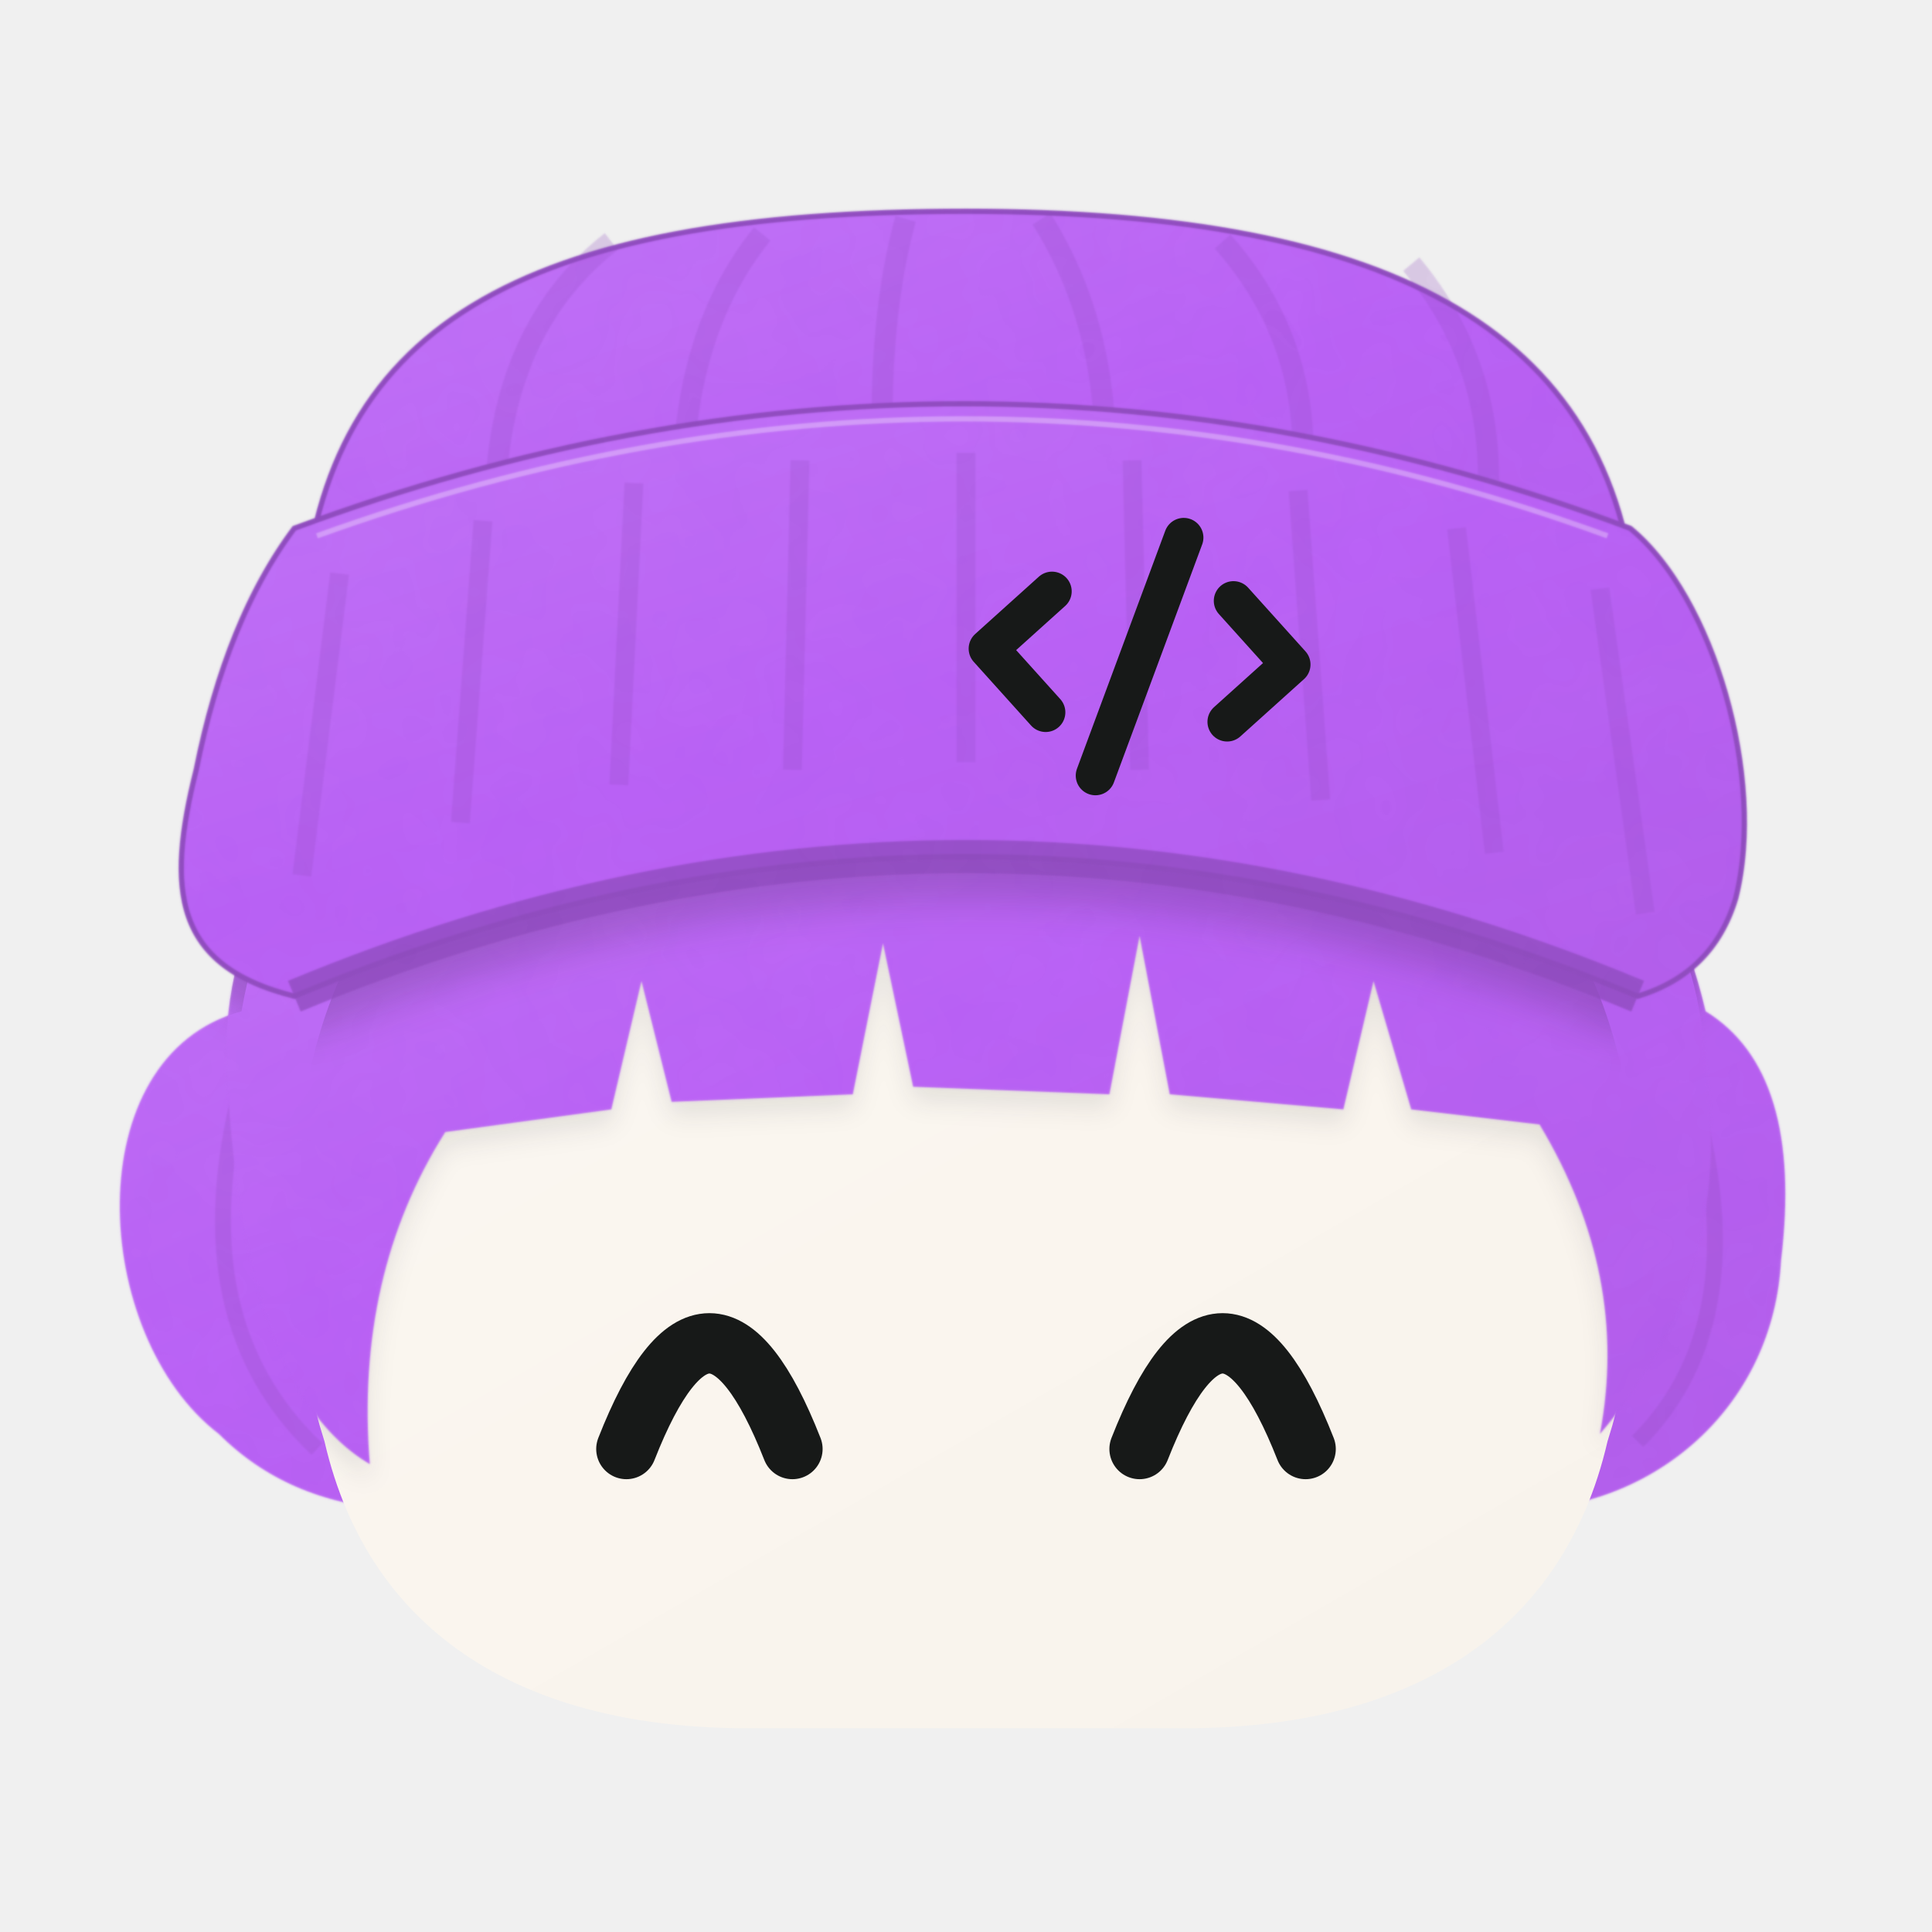
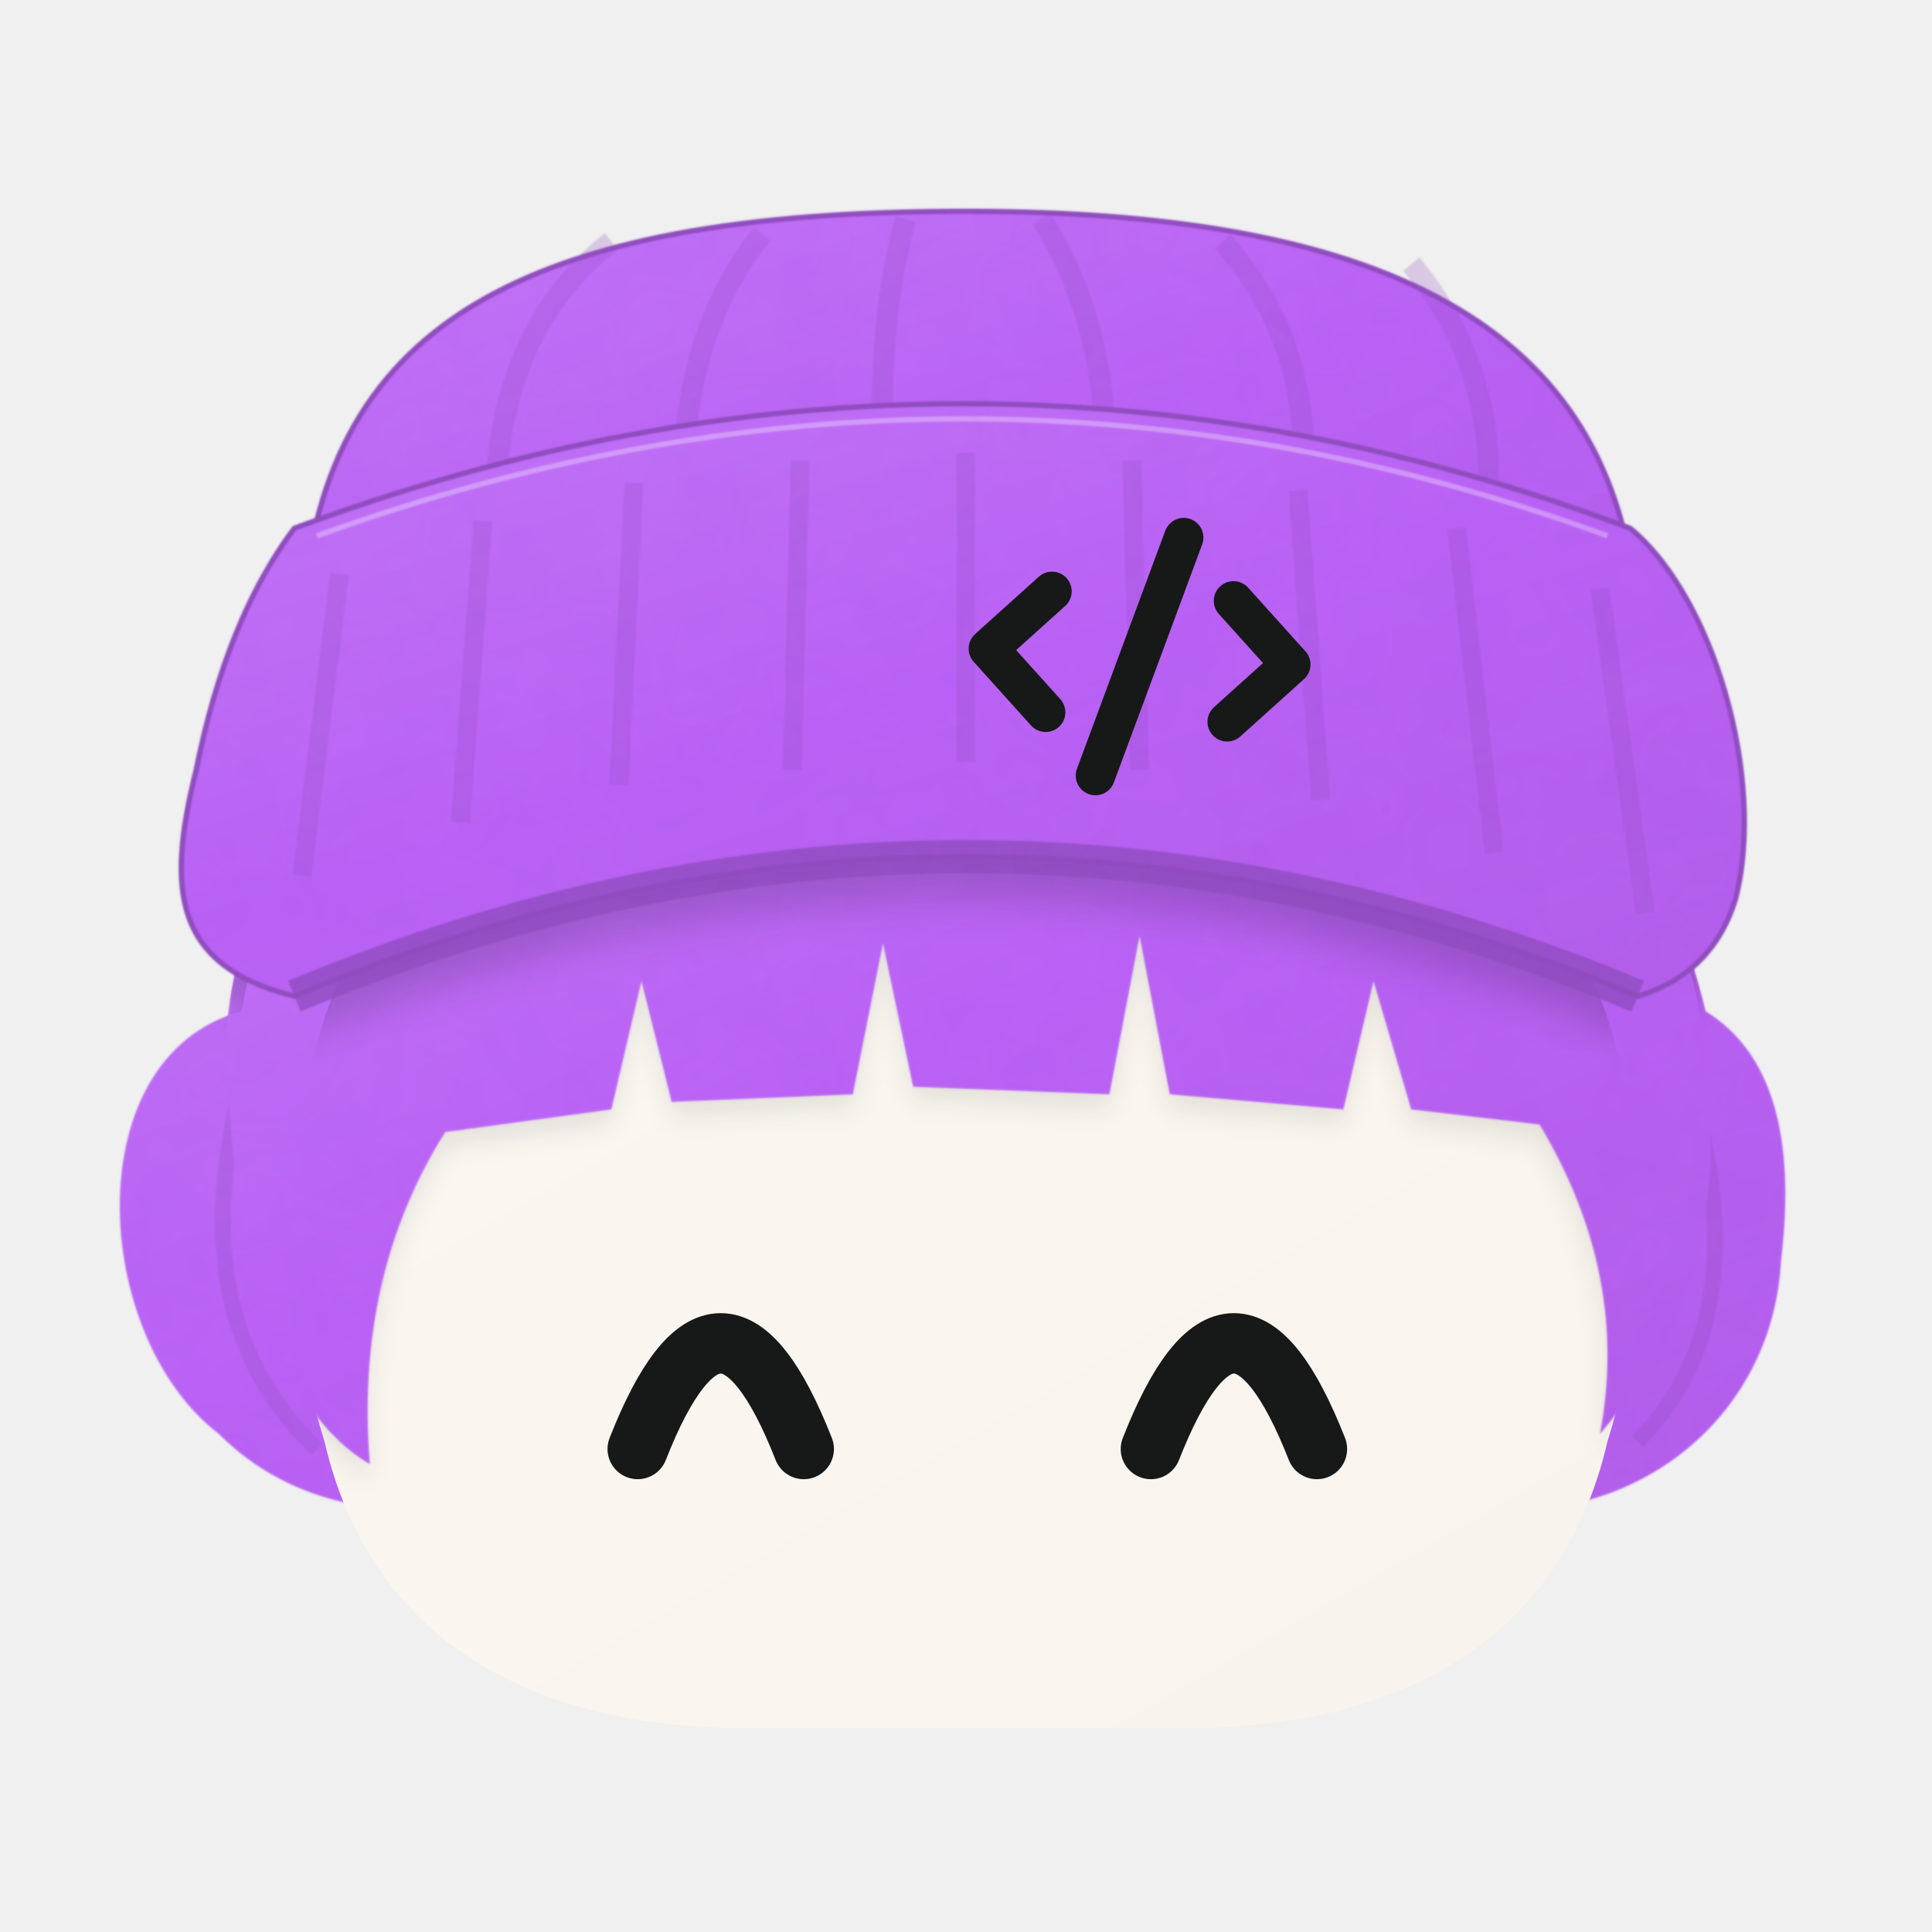
<svg xmlns="http://www.w3.org/2000/svg" viewBox="0 0 256 256" width="256" height="256" role="img">
  <defs>
    <clipPath id="avatar-contact-receiver-fringe-hair-crop-face-round" clipPathUnits="userSpaceOnUse">
      <path d="M48 124C38 140 36 169 43 191C49 217 70 229 99 229H157C186 229 207 217 213 191C220 169 218 140 208 124C185 105 71 105 48 124Z" fill="#000000" />
    </clipPath>
    <filter id="avatar-contact-shadow-fringe-hair-crop-face-round" filterUnits="userSpaceOnUse" x="0" y="0" width="256" height="256" color-interpolation-filters="sRGB">
      <feGaussianBlur in="SourceAlpha" stdDeviation="1.6" />
      <feOffset dy="2" result="contact-alpha" />
      <feFlood flood-color="#201a28" flood-opacity="0.09" />
      <feComposite in2="contact-alpha" operator="in" />
    </filter>
    <clipPath id="avatar-contact-receiver-hat-hat-beanie-hair-crop-hair-crop-back-face-round" clipPathUnits="userSpaceOnUse">
      <path d="M48 124C38 140 36 169 43 191C49 217 70 229 99 229H157C186 229 207 217 213 191C220 169 218 140 208 124C185 105 71 105 48 124Z" fill="#000000" />
      <path d="M30 141C29 103 68 83 127 83C184 83 224 102 226 141Q230 169 212 190Q216 169 204 149L187 147L182 130L178 147L155 145L151 124L147 145L121 144L117 125L113 145L89 146L85 130L81 147L59 150Q47 169 49 194Q32 184 30 141Z" fill="#000000" />
      <path d="M32 134C10 140 12 177 29 190Q38 199 52 200H203C220 199 235 186 236 167Q239 142 226 134C216 92 181 84 128 84C75 84 39 94 32 134Z" fill="#000000" />
      <path d="M32 144Q24 175 42 192M224 144Q233 175 217 191" fill="none" stroke="#000000" stroke-width="2.1" stroke-opacity="0.25" />
    </clipPath>
    <filter id="avatar-contact-shadow-hat-hat-beanie-hair-crop-hair-crop-back-face-round" filterUnits="userSpaceOnUse" x="0" y="0" width="256" height="256" color-interpolation-filters="sRGB">
      <feGaussianBlur in="SourceAlpha" stdDeviation="2.4" />
      <feOffset dy="4" result="contact-alpha" />
      <feFlood flood-color="#201a28" flood-opacity="0.19" />
      <feComposite in2="contact-alpha" operator="in" />
    </filter>
    <filter id="avatar-soft-material-v1" x="-2%" y="-2%" width="104%" height="104%" color-interpolation-filters="sRGB">
      <feTurbulence type="fractalNoise" baseFrequency="0.08" numOctaves="3" seed="17" result="grain" />
      <feColorMatrix in="grain" type="matrix" values="0.213 0.715 0.072 0 0 0.213 0.715 0.072 0 0 0.213 0.715 0.072 0 0 0 0 0 0.03 0" result="faint-grain" />
      <feComposite in="faint-grain" in2="SourceGraphic" operator="in" result="clipped-grain" />
      <feBlend in="SourceGraphic" in2="clipped-grain" mode="soft-light" result="material" />
      <feGaussianBlur in="material" stdDeviation="0.16" />
    </filter>
    <linearGradient id="avatar-face-faf5ee" x1="0%" y1="0%" x2="85%" y2="100%">
      <stop offset="0%" stop-color="#fbf8f2" />
      <stop offset="52%" stop-color="#faf5ee" />
      <stop offset="100%" stop-color="#f8f3ec" />
    </linearGradient>
    <linearGradient id="avatar-hair-b961f5" x1="0%" y1="0%" x2="85%" y2="100%">
      <stop offset="0%" stop-color="#c174f6" />
      <stop offset="52%" stop-color="#b961f5" />
      <stop offset="100%" stop-color="#b35eec" />
    </linearGradient>
    <linearGradient id="avatar-hat-b961f5" x1="0%" y1="0%" x2="85%" y2="100%">
      <stop offset="0%" stop-color="#c174f6" />
      <stop offset="52%" stop-color="#b961f5" />
      <stop offset="100%" stop-color="#b35eec" />
    </linearGradient>
    <linearGradient id="avatar-eyes-171918" x1="0%" y1="0%" x2="85%" y2="100%">
      <stop offset="0%" stop-color="#333534" />
      <stop offset="52%" stop-color="#171918" />
      <stop offset="100%" stop-color="#161817" />
    </linearGradient>
    <linearGradient id="avatar-badge-ffffff" x1="0%" y1="0%" x2="85%" y2="100%">
      <stop offset="0%" stop-color="#ffffff" />
      <stop offset="52%" stop-color="#ffffff" />
      <stop offset="100%" stop-color="#f6f6f6" />
    </linearGradient>
  </defs>
  <g color="#904cbf" filter="url(#avatar-soft-material-v1)">
    <path d="M32 134C10 140 12 177 29 190Q38 199 52 200H203C220 199 235 186 236 167Q239 142 226 134C216 92 181 84 128 84C75 84 39 94 32 134Z" fill="url(#avatar-hair-b961f5)" />
    <path d="M32 144Q24 175 42 192M224 144Q233 175 217 191" fill="none" stroke="#904cbf" stroke-width="2.1" stroke-opacity="0.25" />
  </g>
  <g color="url(#avatar-face-faf5ee)">
    <path d="M48 124C38 140 36 169 43 191C49 217 70 229 99 229H157C186 229 207 217 213 191C220 169 218 140 208 124C185 105 71 105 48 124Z" fill="url(#avatar-face-faf5ee)" />
  </g>
  <g data-layer="contact-shadow-fringe-hair-crop-face-round" clip-path="url(#avatar-contact-receiver-fringe-hair-crop-face-round)">
    <g filter="url(#avatar-contact-shadow-fringe-hair-crop-face-round)">
      <g color="#000000">
        <path d="M30 141C29 103 68 83 127 83C184 83 224 102 226 141Q230 169 212 190Q216 169 204 149L187 147L182 130L178 147L155 145L151 124L147 145L121 144L117 125L113 145L89 146L85 130L81 147L59 150Q47 169 49 194Q32 184 30 141Z" fill="#000000" />
      </g>
    </g>
  </g>
  <g color="#904cbf" filter="url(#avatar-soft-material-v1)">
    <path d="M30 141C29 103 68 83 127 83C184 83 224 102 226 141Q230 169 212 190Q216 169 204 149L187 147L182 130L178 147L155 145L151 124L147 145L121 144L117 125L113 145L89 146L85 130L81 147L59 150Q47 169 49 194Q32 184 30 141Z" fill="url(#avatar-hair-b961f5)" />
  </g>
  <g data-layer="contact-shadow-hat-hat-beanie-hair-crop-hair-crop-back-face-round" clip-path="url(#avatar-contact-receiver-hat-hat-beanie-hair-crop-hair-crop-back-face-round)">
    <g filter="url(#avatar-contact-shadow-hat-hat-beanie-hair-crop-hair-crop-back-face-round)">
      <g color="#000000">
        <path d="M40 83C42 43 69 28 128 28C185 28 215 44 217 83L218 104H38Z" fill="#000000" stroke="#000000" stroke-width="0.7" />
        <path d="M66 77Q63 46 81 32M91 76Q88 47 101 31M118 76Q115 47 120 29M145 76Q150 48 138 29M170 77Q178 50 162 32M195 79Q202 53 187 35" fill="none" stroke="#000000" stroke-width="2.8" stroke-opacity="0.23" />
        <path d="M39 70Q128 37 216 70C227 79 234 103 230 119Q227 129 217 132Q128 95 39 132C23 128 22 118 26 102Q30 82 39 70Z" fill="#000000" stroke="#000000" stroke-width="0.7" />
        <path d="M45 76L40 116M64 69L61 109M84 64L82 104M106 61L105 102M128 60V101M150 61L151 102M172 65L175 106M193 70L198 113M212 78L218 121" fill="none" stroke="#000000" stroke-width="2.5" stroke-opacity="0.23" />
        <path d="M39 132Q128 95 217 132" fill="none" stroke="#000000" stroke-width="4.4" stroke-opacity="0.78" />
        <path d="M42 71Q128 40 213 71" fill="none" stroke="#ffffff" stroke-width="0.7" stroke-opacity="0.32" />
      </g>
    </g>
  </g>
  <g color="#904cbf" filter="url(#avatar-soft-material-v1)">
    <path d="M40 83C42 43 69 28 128 28C185 28 215 44 217 83L218 104H38Z" fill="url(#avatar-hat-b961f5)" stroke="#904cbf" stroke-width="0.7" />
    <path d="M66 77Q63 46 81 32M91 76Q88 47 101 31M118 76Q115 47 120 29M145 76Q150 48 138 29M170 77Q178 50 162 32M195 79Q202 53 187 35" fill="none" stroke="#904cbf" stroke-width="2.8" stroke-opacity="0.23" />
    <path d="M39 70Q128 37 216 70C227 79 234 103 230 119Q227 129 217 132Q128 95 39 132C23 128 22 118 26 102Q30 82 39 70Z" fill="url(#avatar-hat-b961f5)" stroke="#904cbf" stroke-width="0.7" />
    <path d="M45 76L40 116M64 69L61 109M84 64L82 104M106 61L105 102M128 60V101M150 61L151 102M172 65L175 106M193 70L198 113M212 78L218 121" fill="none" stroke="#904cbf" stroke-width="2.5" stroke-opacity="0.23" />
    <path d="M39 132Q128 95 217 132" fill="none" stroke="#904cbf" stroke-width="4.4" stroke-opacity="0.78" />
    <path d="M42 71Q128 40 213 71" fill="none" stroke="#ffffff" stroke-width="0.7" stroke-opacity="0.32" />
  </g>
  <g data-layer="hat-badge" transform="translate(151 87) rotate(3) scale(0.86) translate(-128 -64)">
    <g transform="translate(128 64) scale(0.21875) translate(-128 -128)">
      <g color="#171918">
        <path d="m18 16 4-4-4-4" fill="none" stroke="#171918" stroke-width="2.6" stroke-linecap="round" stroke-linejoin="round" transform="scale(10.66667)" />
        <path d="m6 8-4 4 4 4" fill="none" stroke="#171918" stroke-width="2.6" stroke-linecap="round" stroke-linejoin="round" transform="scale(10.66667)" />
        <path d="m14.5 4-5 16" fill="none" stroke="#171918" stroke-width="2.6" stroke-linecap="round" stroke-linejoin="round" transform="scale(10.66667)" />
      </g>
    </g>
  </g>
  <g data-layer="state" data-state="success">
-     <path d="M83 192Q94 164 105 192" fill="none" stroke="#171918" stroke-width="8" stroke-linecap="round" stroke-linejoin="round" />
-     <path d="M151 192Q162 164 173 192" fill="none" stroke="#171918" stroke-width="8" stroke-linecap="round" stroke-linejoin="round" />
+     <g transform="translate(95.5 185)">
+       <path d="M-11 7Q0 -21 11 7" fill="none" stroke="#171918" stroke-width="8" stroke-linecap="round" stroke-linejoin="round" />
+     </g>
+     <g transform="translate(163.5 185)">
+       <path d="M-11 7Q0 -21 11 7" fill="none" stroke="#171918" stroke-width="8" stroke-linecap="round" stroke-linejoin="round" />
+     </g>
  </g>
</svg>
